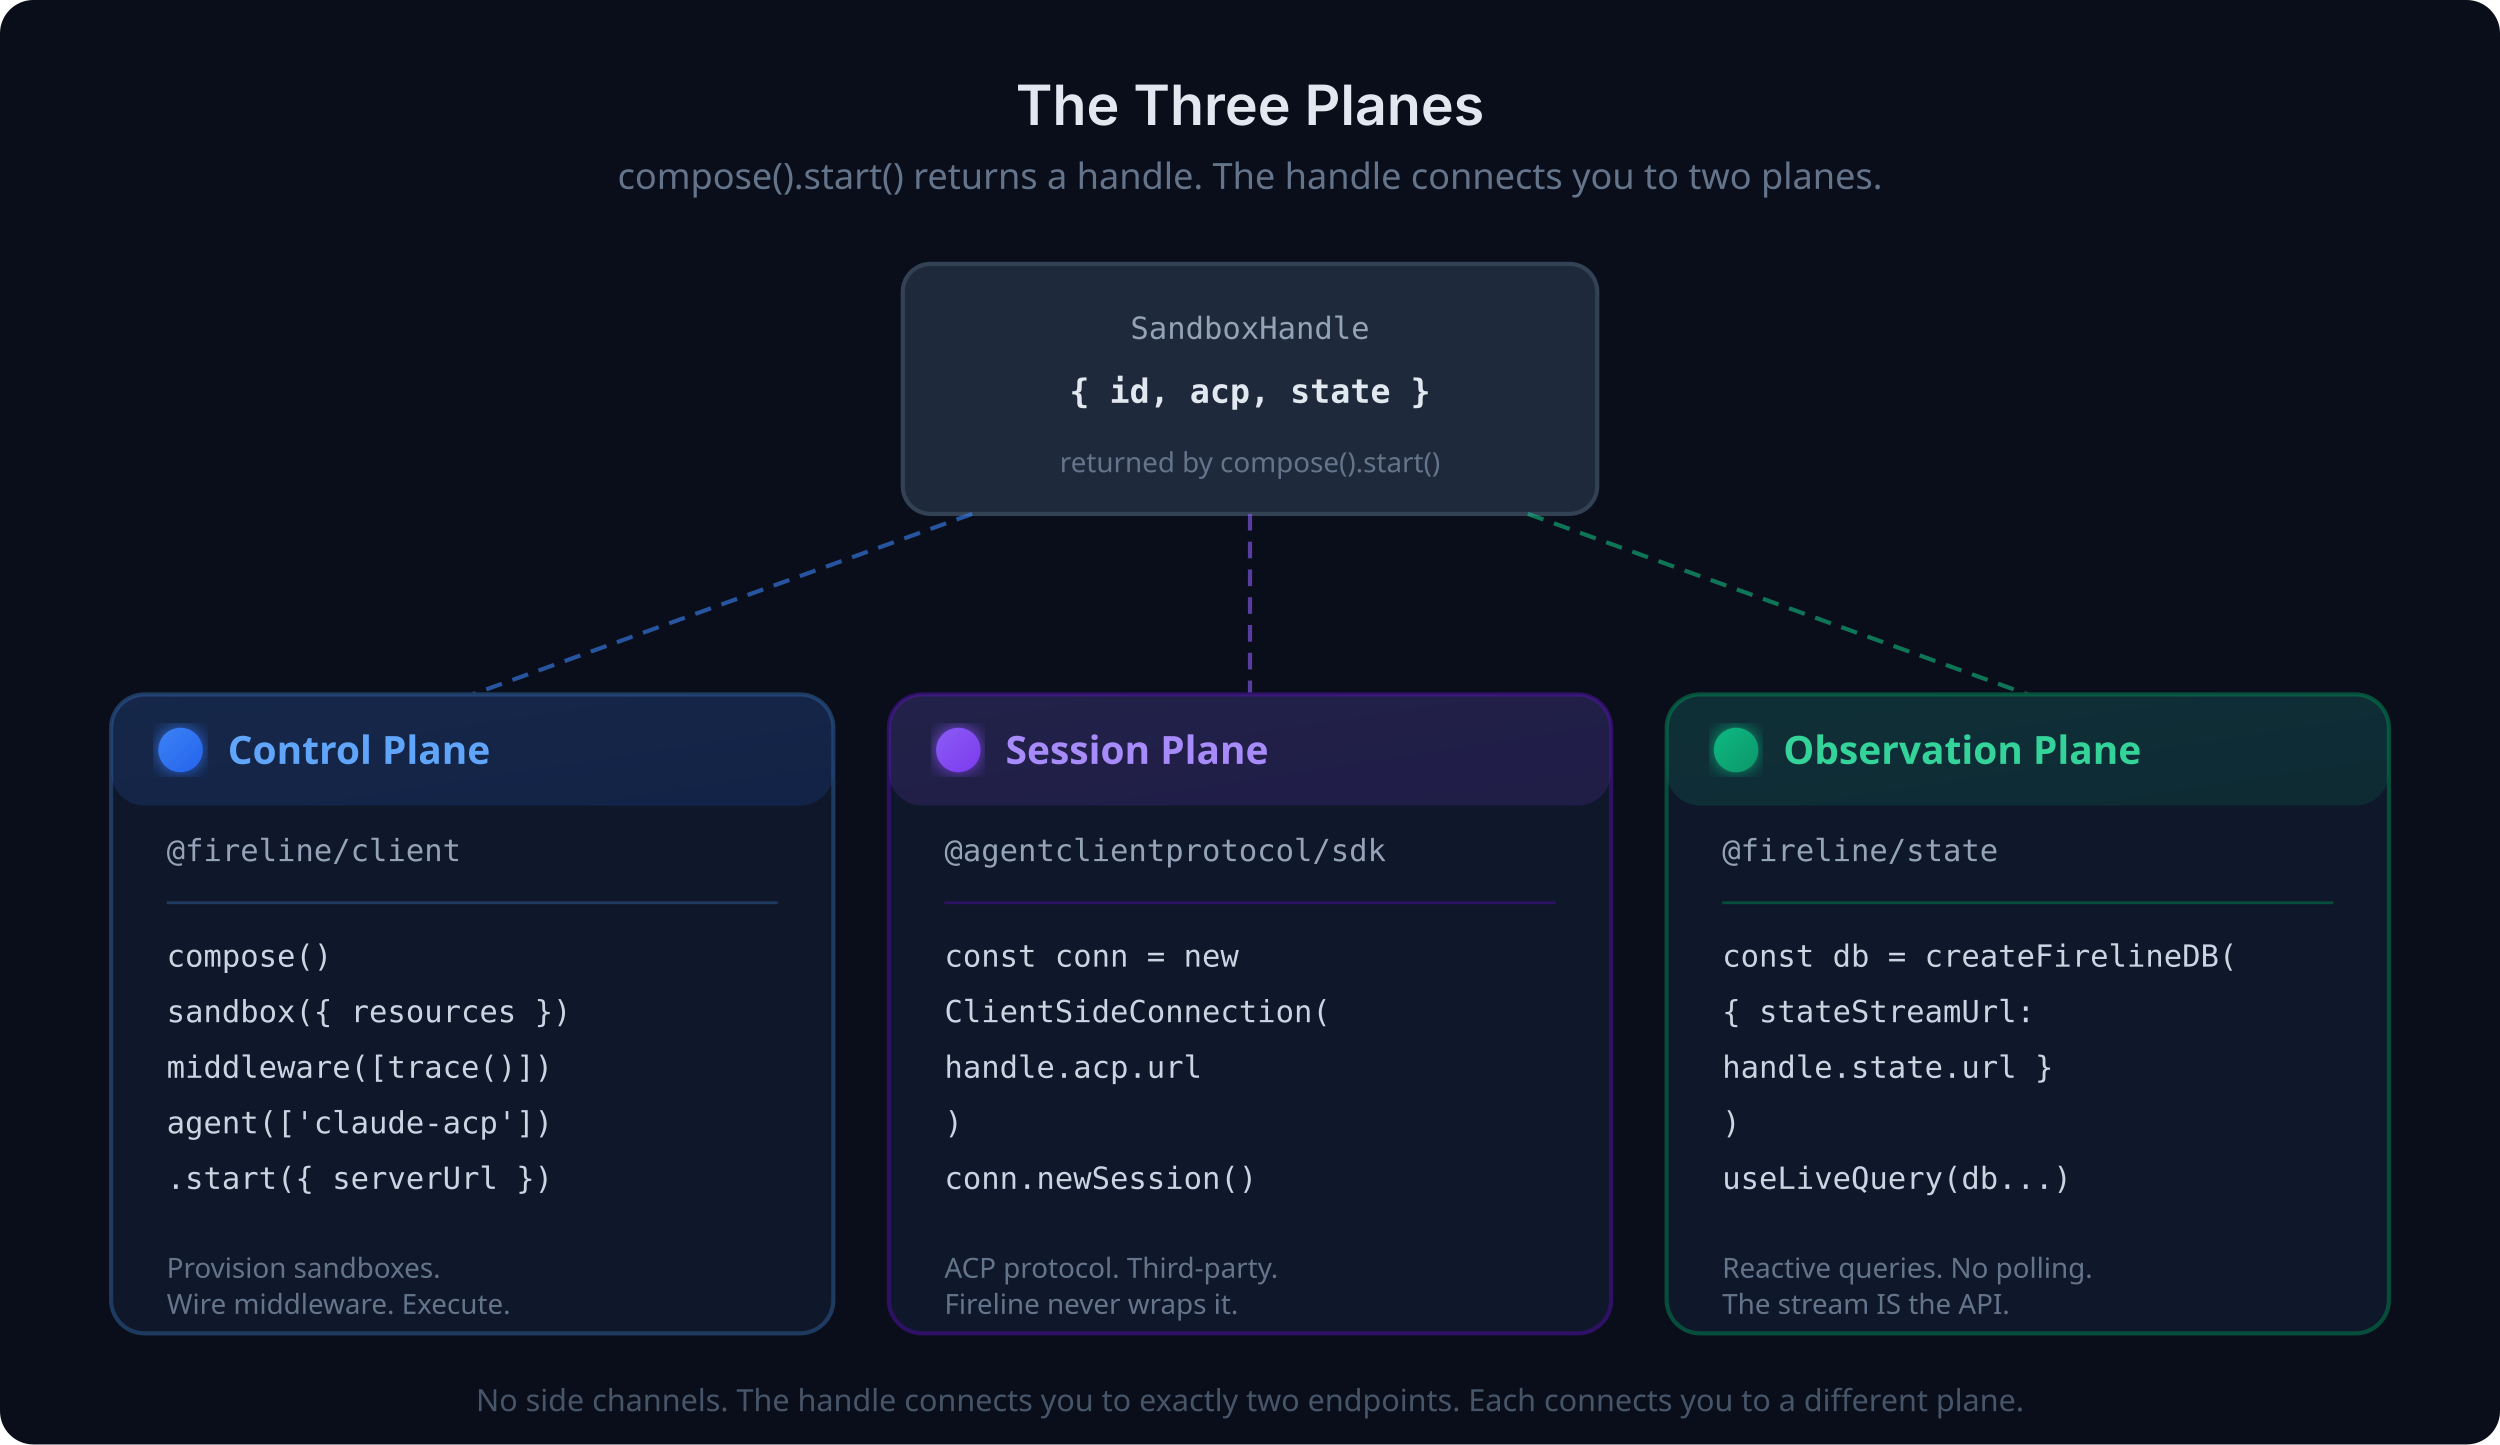
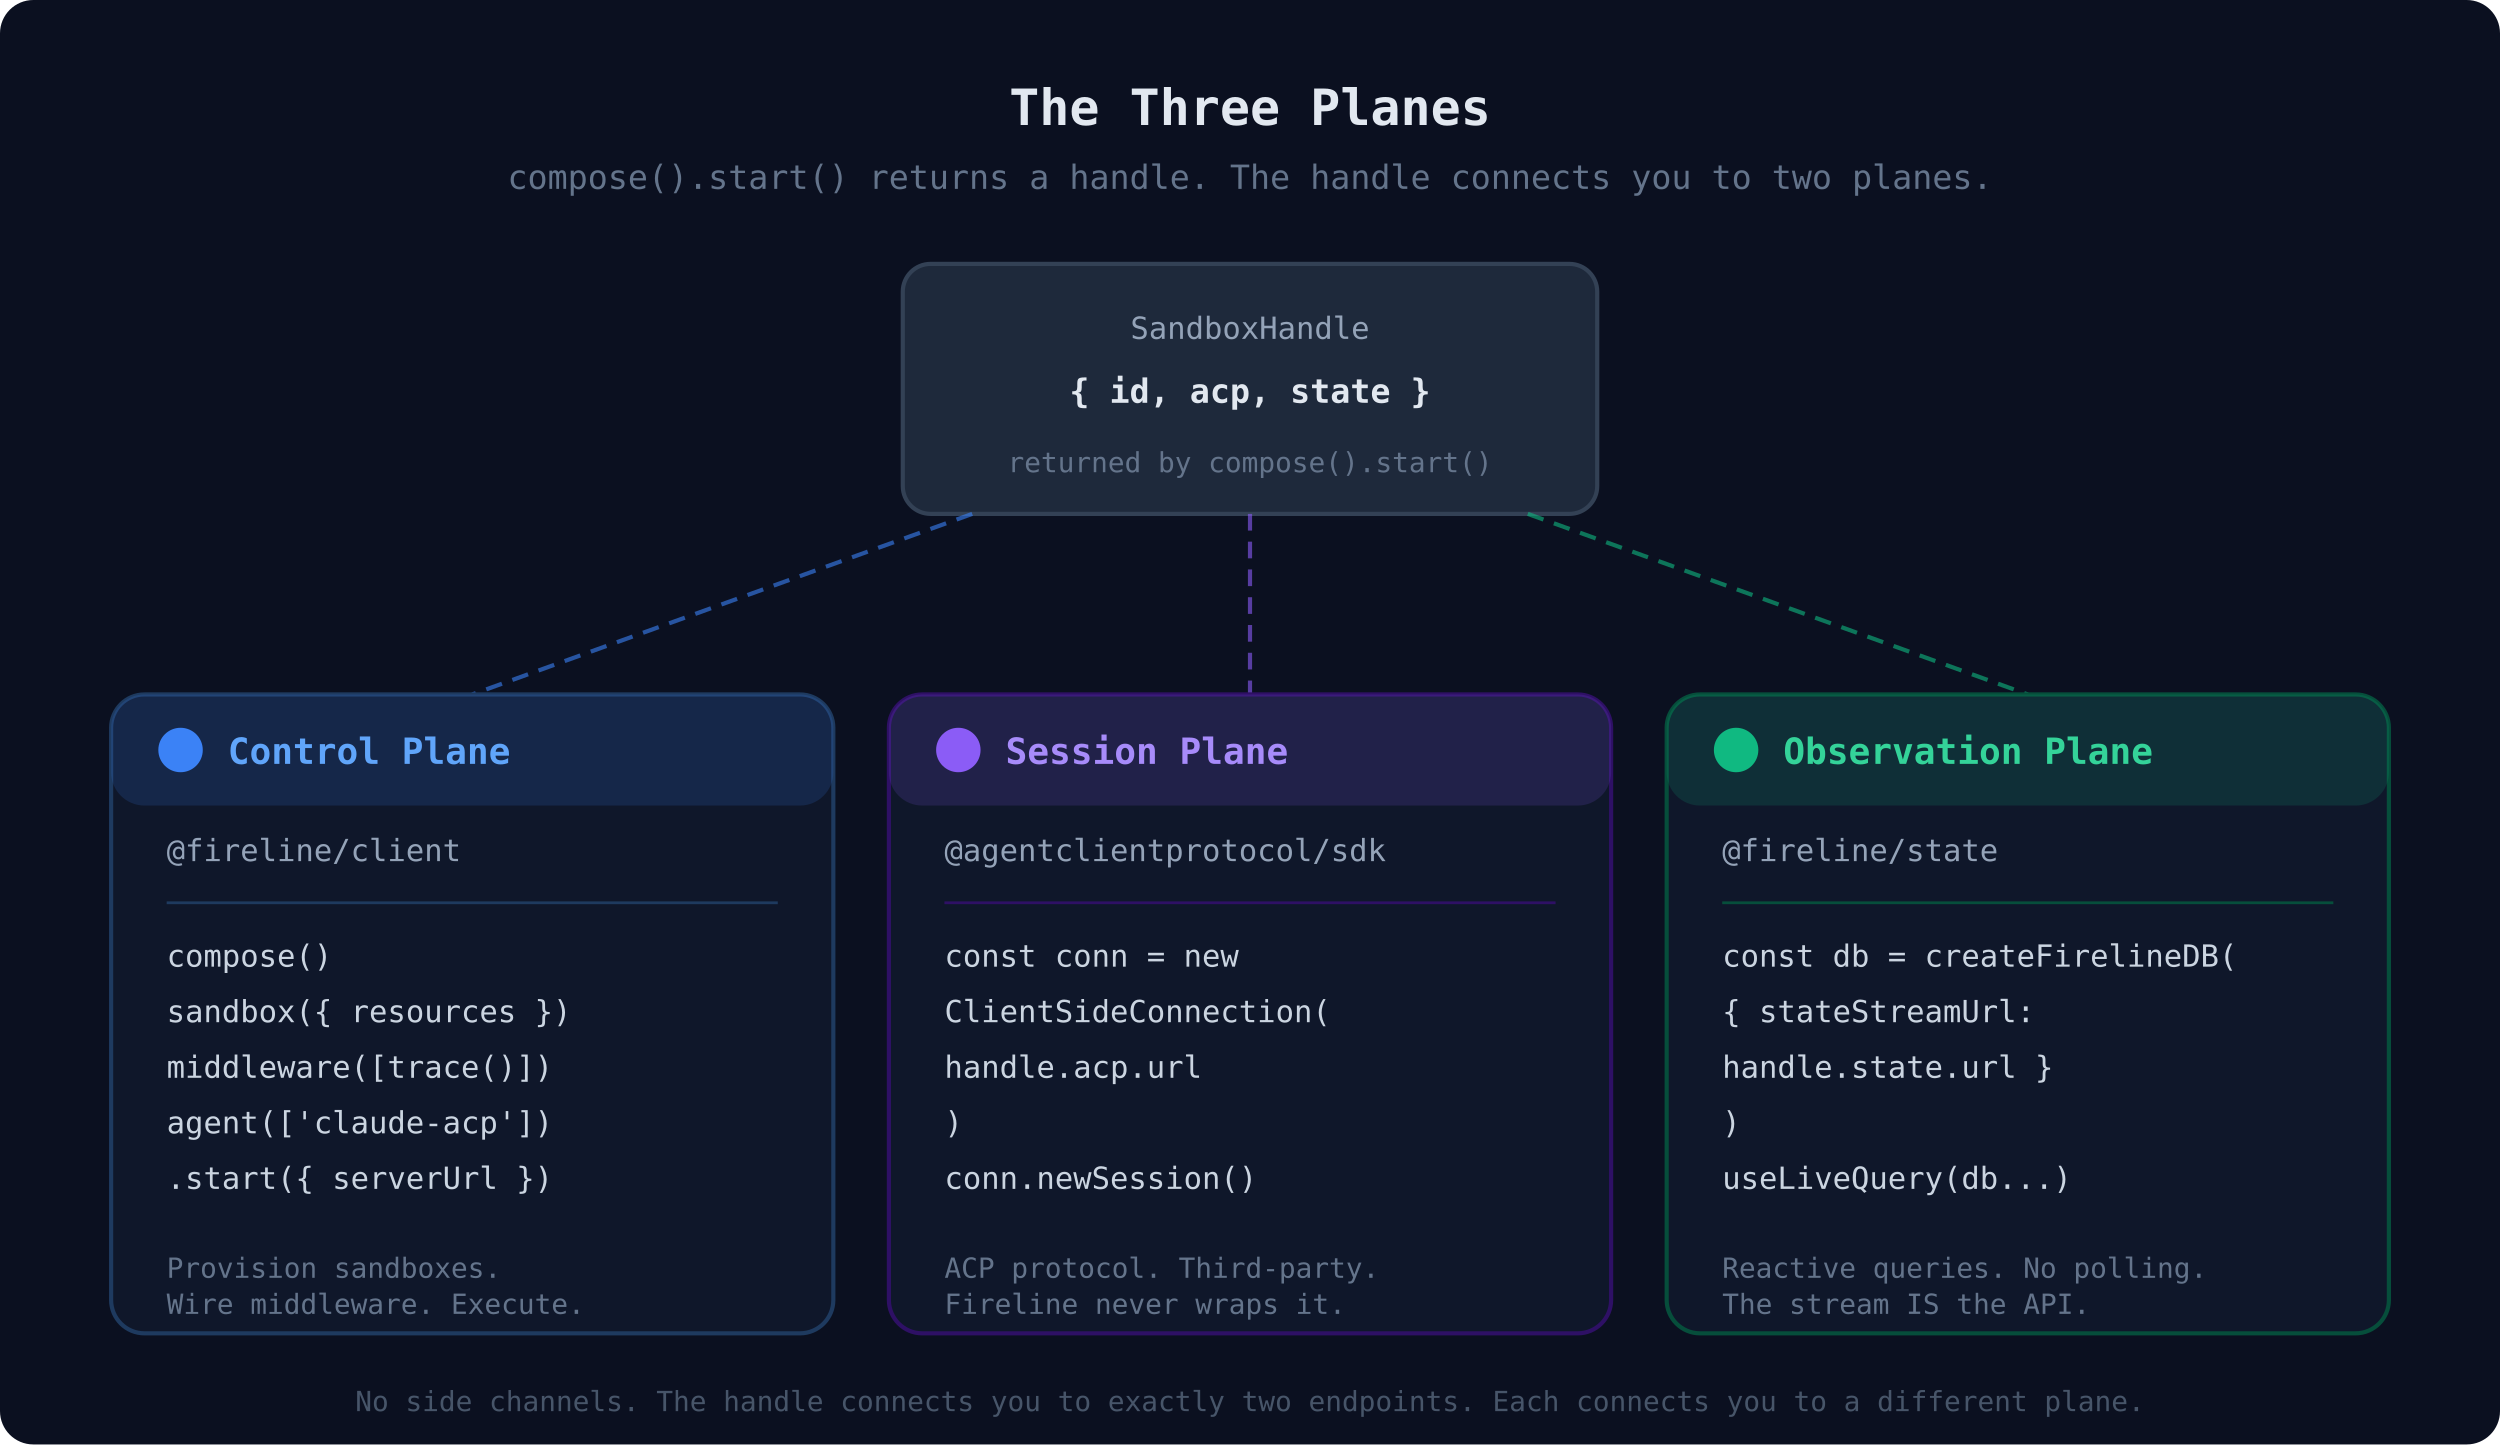
- <svg xmlns="http://www.w3.org/2000/svg" viewBox="0 0 900 520" fill="none">
-   <defs>
-     <linearGradient id="bg" x1="0" y1="0" x2="900" y2="520">
-       <stop offset="0%" stop-color="#0a0e1a" />
-       <stop offset="100%" stop-color="#0f1628" />
-     </linearGradient>
-     <linearGradient id="control" x1="0" y1="0" x2="1" y2="1">
-       <stop offset="0%" stop-color="#3b82f6" />
-       <stop offset="100%" stop-color="#2563eb" />
-     </linearGradient>
-     <linearGradient id="session" x1="0" y1="0" x2="1" y2="1">
-       <stop offset="0%" stop-color="#8b5cf6" />
-       <stop offset="100%" stop-color="#7c3aed" />
-     </linearGradient>
-     <linearGradient id="observe" x1="0" y1="0" x2="1" y2="1">
-       <stop offset="0%" stop-color="#10b981" />
-       <stop offset="100%" stop-color="#059669" />
-     </linearGradient>
-     <filter id="glow">
-       <feGaussianBlur stdDeviation="3" result="blur" />
-       <feMerge>
-         <feMergeNode in="blur" />
-         <feMergeNode in="SourceGraphic" />
-       </feMerge>
-     </filter>
-   </defs>
-   <rect width="900" height="520" fill="url(#bg)" rx="12" />
-   <text x="450" y="45" text-anchor="middle" fill="#e2e8f0" font-family="system-ui, -apple-system, sans-serif" font-size="20" font-weight="600">The Three Planes</text>
-   <text x="450" y="68" text-anchor="middle" fill="#64748b" font-family="system-ui, sans-serif" font-size="13">compose().start() returns a handle. The handle connects you to two planes.</text>
+ <svg xmlns="http://www.w3.org/2000/svg" viewBox="0 0 900 520">
+   <rect width="900" height="520" fill="#0b1020" rx="12" />
+   <text x="450" y="45" text-anchor="middle" fill="#e2e8f0" font-family="ui-monospace, monospace" font-size="18" font-weight="600">The Three Planes</text>
+   <text x="450" y="68" text-anchor="middle" fill="#64748b" font-family="ui-monospace, monospace" font-size="12">compose().start() returns a handle. The handle connects you to two planes.</text>
  <rect x="325" y="95" width="250" height="90" rx="10" fill="#1e293b" stroke="#334155" stroke-width="1.5" />
-   <text x="450" y="122" text-anchor="middle" fill="#94a3b8" font-family="monospace" font-size="11">SandboxHandle</text>
-   <text x="450" y="145" text-anchor="middle" fill="#e2e8f0" font-family="monospace" font-size="12" font-weight="600">{ id, acp, state }</text>
-   <text x="450" y="170" text-anchor="middle" fill="#64748b" font-family="system-ui, sans-serif" font-size="10">returned by compose().start()</text>
-   <line x1="350" y1="185" x2="170" y2="250" stroke="#3b82f6" stroke-width="1.5" stroke-dasharray="6,4" opacity="0.6" />
-   <line x1="450" y1="185" x2="450" y2="250" stroke="#8b5cf6" stroke-width="1.5" stroke-dasharray="6,4" opacity="0.6" />
-   <line x1="550" y1="185" x2="730" y2="250" stroke="#10b981" stroke-width="1.5" stroke-dasharray="6,4" opacity="0.6" />
+   <text x="450" y="122" text-anchor="middle" fill="#94a3b8" font-family="ui-monospace, monospace" font-size="11">SandboxHandle</text>
+   <text x="450" y="145" text-anchor="middle" fill="#e2e8f0" font-family="ui-monospace, monospace" font-size="12" font-weight="600">{ id, acp, state }</text>
+   <text x="450" y="170" text-anchor="middle" fill="#64748b" font-family="ui-monospace, monospace" font-size="10">returned by compose().start()</text>
+   <line x1="350" y1="185" x2="170" y2="250" stroke="#3b82f6" stroke-width="1.5" stroke-dasharray="6,4" stroke-opacity="0.6" />
+   <line x1="450" y1="185" x2="450" y2="250" stroke="#8b5cf6" stroke-width="1.5" stroke-dasharray="6,4" stroke-opacity="0.6" />
+   <line x1="550" y1="185" x2="730" y2="250" stroke="#10b981" stroke-width="1.5" stroke-dasharray="6,4" stroke-opacity="0.6" />
  <rect x="40" y="250" width="260" height="230" rx="12" fill="#0f172a" stroke="#1e3a5f" stroke-width="1.5" />
-   <rect x="40" y="250" width="260" height="40" rx="12" fill="url(#control)" opacity="0.15" />
-   <circle cx="65" cy="270" r="8" fill="url(#control)" filter="url(#glow)" />
-   <text x="82" y="275" fill="#60a5fa" font-family="system-ui, sans-serif" font-size="14" font-weight="600">Control Plane</text>
-   <text x="60" y="310" fill="#94a3b8" font-family="monospace" font-size="11">@fireline/client</text>
+   <rect x="40" y="250" width="260" height="40" rx="12" fill="#3b82f6" fill-opacity="0.15" />
+   <circle cx="65" cy="270" r="8" fill="#3b82f6" />
+   <text x="82" y="275" fill="#60a5fa" font-family="ui-monospace, monospace" font-size="13" font-weight="600">Control Plane</text>
+   <text x="60" y="310" fill="#94a3b8" font-family="ui-monospace, monospace" font-size="11">@fireline/client</text>
  <line x1="60" y1="325" x2="280" y2="325" stroke="#1e3a5f" stroke-width="1" />
-   <text x="60" y="348" fill="#cbd5e1" font-family="monospace" font-size="11">compose()</text>
-   <text x="60" y="368" fill="#cbd5e1" font-family="monospace" font-size="11">  sandbox({ resources })</text>
-   <text x="60" y="388" fill="#cbd5e1" font-family="monospace" font-size="11">  middleware([trace()])</text>
-   <text x="60" y="408" fill="#cbd5e1" font-family="monospace" font-size="11">  agent(['claude-acp'])</text>
-   <text x="60" y="428" fill="#cbd5e1" font-family="monospace" font-size="11">.start({ serverUrl })</text>
-   <text x="60" y="460" fill="#64748b" font-family="system-ui, sans-serif" font-size="10">Provision sandboxes.</text>
-   <text x="60" y="473" fill="#64748b" font-family="system-ui, sans-serif" font-size="10">Wire middleware. Execute.</text>
+   <text x="60" y="348" fill="#cbd5e1" font-family="ui-monospace, monospace" font-size="11">compose()</text>
+   <text x="60" y="368" fill="#cbd5e1" font-family="ui-monospace, monospace" font-size="11">  sandbox({ resources })</text>
+   <text x="60" y="388" fill="#cbd5e1" font-family="ui-monospace, monospace" font-size="11">  middleware([trace()])</text>
+   <text x="60" y="408" fill="#cbd5e1" font-family="ui-monospace, monospace" font-size="11">  agent(['claude-acp'])</text>
+   <text x="60" y="428" fill="#cbd5e1" font-family="ui-monospace, monospace" font-size="11">.start({ serverUrl })</text>
+   <text x="60" y="460" fill="#64748b" font-family="ui-monospace, monospace" font-size="10">Provision sandboxes.</text>
+   <text x="60" y="473" fill="#64748b" font-family="ui-monospace, monospace" font-size="10">Wire middleware. Execute.</text>
  <rect x="320" y="250" width="260" height="230" rx="12" fill="#0f172a" stroke="#2e1065" stroke-width="1.5" />
-   <rect x="320" y="250" width="260" height="40" rx="12" fill="url(#session)" opacity="0.15" />
-   <circle cx="345" cy="270" r="8" fill="url(#session)" filter="url(#glow)" />
-   <text x="362" y="275" fill="#a78bfa" font-family="system-ui, sans-serif" font-size="14" font-weight="600">Session Plane</text>
-   <text x="340" y="310" fill="#94a3b8" font-family="monospace" font-size="11">@agentclientprotocol/sdk</text>
+   <rect x="320" y="250" width="260" height="40" rx="12" fill="#8b5cf6" fill-opacity="0.15" />
+   <circle cx="345" cy="270" r="8" fill="#8b5cf6" />
+   <text x="362" y="275" fill="#a78bfa" font-family="ui-monospace, monospace" font-size="13" font-weight="600">Session Plane</text>
+   <text x="340" y="310" fill="#94a3b8" font-family="ui-monospace, monospace" font-size="11">@agentclientprotocol/sdk</text>
  <line x1="340" y1="325" x2="560" y2="325" stroke="#2e1065" stroke-width="1" />
-   <text x="340" y="348" fill="#cbd5e1" font-family="monospace" font-size="11">const conn = new</text>
-   <text x="340" y="368" fill="#cbd5e1" font-family="monospace" font-size="11">  ClientSideConnection(</text>
-   <text x="340" y="388" fill="#cbd5e1" font-family="monospace" font-size="11">    handle.acp.url</text>
-   <text x="340" y="408" fill="#cbd5e1" font-family="monospace" font-size="11">  )</text>
-   <text x="340" y="428" fill="#cbd5e1" font-family="monospace" font-size="11">conn.newSession()</text>
-   <text x="340" y="460" fill="#64748b" font-family="system-ui, sans-serif" font-size="10">ACP protocol. Third-party.</text>
-   <text x="340" y="473" fill="#64748b" font-family="system-ui, sans-serif" font-size="10">Fireline never wraps it.</text>
+   <text x="340" y="348" fill="#cbd5e1" font-family="ui-monospace, monospace" font-size="11">const conn = new</text>
+   <text x="340" y="368" fill="#cbd5e1" font-family="ui-monospace, monospace" font-size="11">  ClientSideConnection(</text>
+   <text x="340" y="388" fill="#cbd5e1" font-family="ui-monospace, monospace" font-size="11">    handle.acp.url</text>
+   <text x="340" y="408" fill="#cbd5e1" font-family="ui-monospace, monospace" font-size="11">  )</text>
+   <text x="340" y="428" fill="#cbd5e1" font-family="ui-monospace, monospace" font-size="11">conn.newSession()</text>
+   <text x="340" y="460" fill="#64748b" font-family="ui-monospace, monospace" font-size="10">ACP protocol. Third-party.</text>
+   <text x="340" y="473" fill="#64748b" font-family="ui-monospace, monospace" font-size="10">Fireline never wraps it.</text>
  <rect x="600" y="250" width="260" height="230" rx="12" fill="#0f172a" stroke="#064e3b" stroke-width="1.5" />
-   <rect x="600" y="250" width="260" height="40" rx="12" fill="url(#observe)" opacity="0.15" />
-   <circle cx="625" cy="270" r="8" fill="url(#observe)" filter="url(#glow)" />
-   <text x="642" y="275" fill="#34d399" font-family="system-ui, sans-serif" font-size="14" font-weight="600">Observation Plane</text>
-   <text x="620" y="310" fill="#94a3b8" font-family="monospace" font-size="11">@fireline/state</text>
+   <rect x="600" y="250" width="260" height="40" rx="12" fill="#10b981" fill-opacity="0.15" />
+   <circle cx="625" cy="270" r="8" fill="#10b981" />
+   <text x="642" y="275" fill="#34d399" font-family="ui-monospace, monospace" font-size="13" font-weight="600">Observation Plane</text>
+   <text x="620" y="310" fill="#94a3b8" font-family="ui-monospace, monospace" font-size="11">@fireline/state</text>
  <line x1="620" y1="325" x2="840" y2="325" stroke="#064e3b" stroke-width="1" />
-   <text x="620" y="348" fill="#cbd5e1" font-family="monospace" font-size="11">const db = createFirelineDB(</text>
-   <text x="620" y="368" fill="#cbd5e1" font-family="monospace" font-size="11">  { stateStreamUrl:</text>
-   <text x="620" y="388" fill="#cbd5e1" font-family="monospace" font-size="11">      handle.state.url }</text>
-   <text x="620" y="408" fill="#cbd5e1" font-family="monospace" font-size="11">)</text>
-   <text x="620" y="428" fill="#cbd5e1" font-family="monospace" font-size="11">useLiveQuery(db...)</text>
-   <text x="620" y="460" fill="#64748b" font-family="system-ui, sans-serif" font-size="10">Reactive queries. No polling.</text>
-   <text x="620" y="473" fill="#64748b" font-family="system-ui, sans-serif" font-size="10">The stream IS the API.</text>
-   <text x="450" y="508" text-anchor="middle" fill="#475569" font-family="system-ui, sans-serif" font-size="11">No side channels. The handle connects you to exactly two endpoints. Each connects you to a different plane.</text>
+   <text x="620" y="348" fill="#cbd5e1" font-family="ui-monospace, monospace" font-size="11">const db = createFirelineDB(</text>
+   <text x="620" y="368" fill="#cbd5e1" font-family="ui-monospace, monospace" font-size="11">  { stateStreamUrl:</text>
+   <text x="620" y="388" fill="#cbd5e1" font-family="ui-monospace, monospace" font-size="11">      handle.state.url }</text>
+   <text x="620" y="408" fill="#cbd5e1" font-family="ui-monospace, monospace" font-size="11">)</text>
+   <text x="620" y="428" fill="#cbd5e1" font-family="ui-monospace, monospace" font-size="11">useLiveQuery(db...)</text>
+   <text x="620" y="460" fill="#64748b" font-family="ui-monospace, monospace" font-size="10">Reactive queries. No polling.</text>
+   <text x="620" y="473" fill="#64748b" font-family="ui-monospace, monospace" font-size="10">The stream IS the API.</text>
+   <text x="450" y="508" text-anchor="middle" fill="#475569" font-family="ui-monospace, monospace" font-size="10">No side channels. The handle connects you to exactly two endpoints. Each connects you to a different plane.</text>
</svg>
